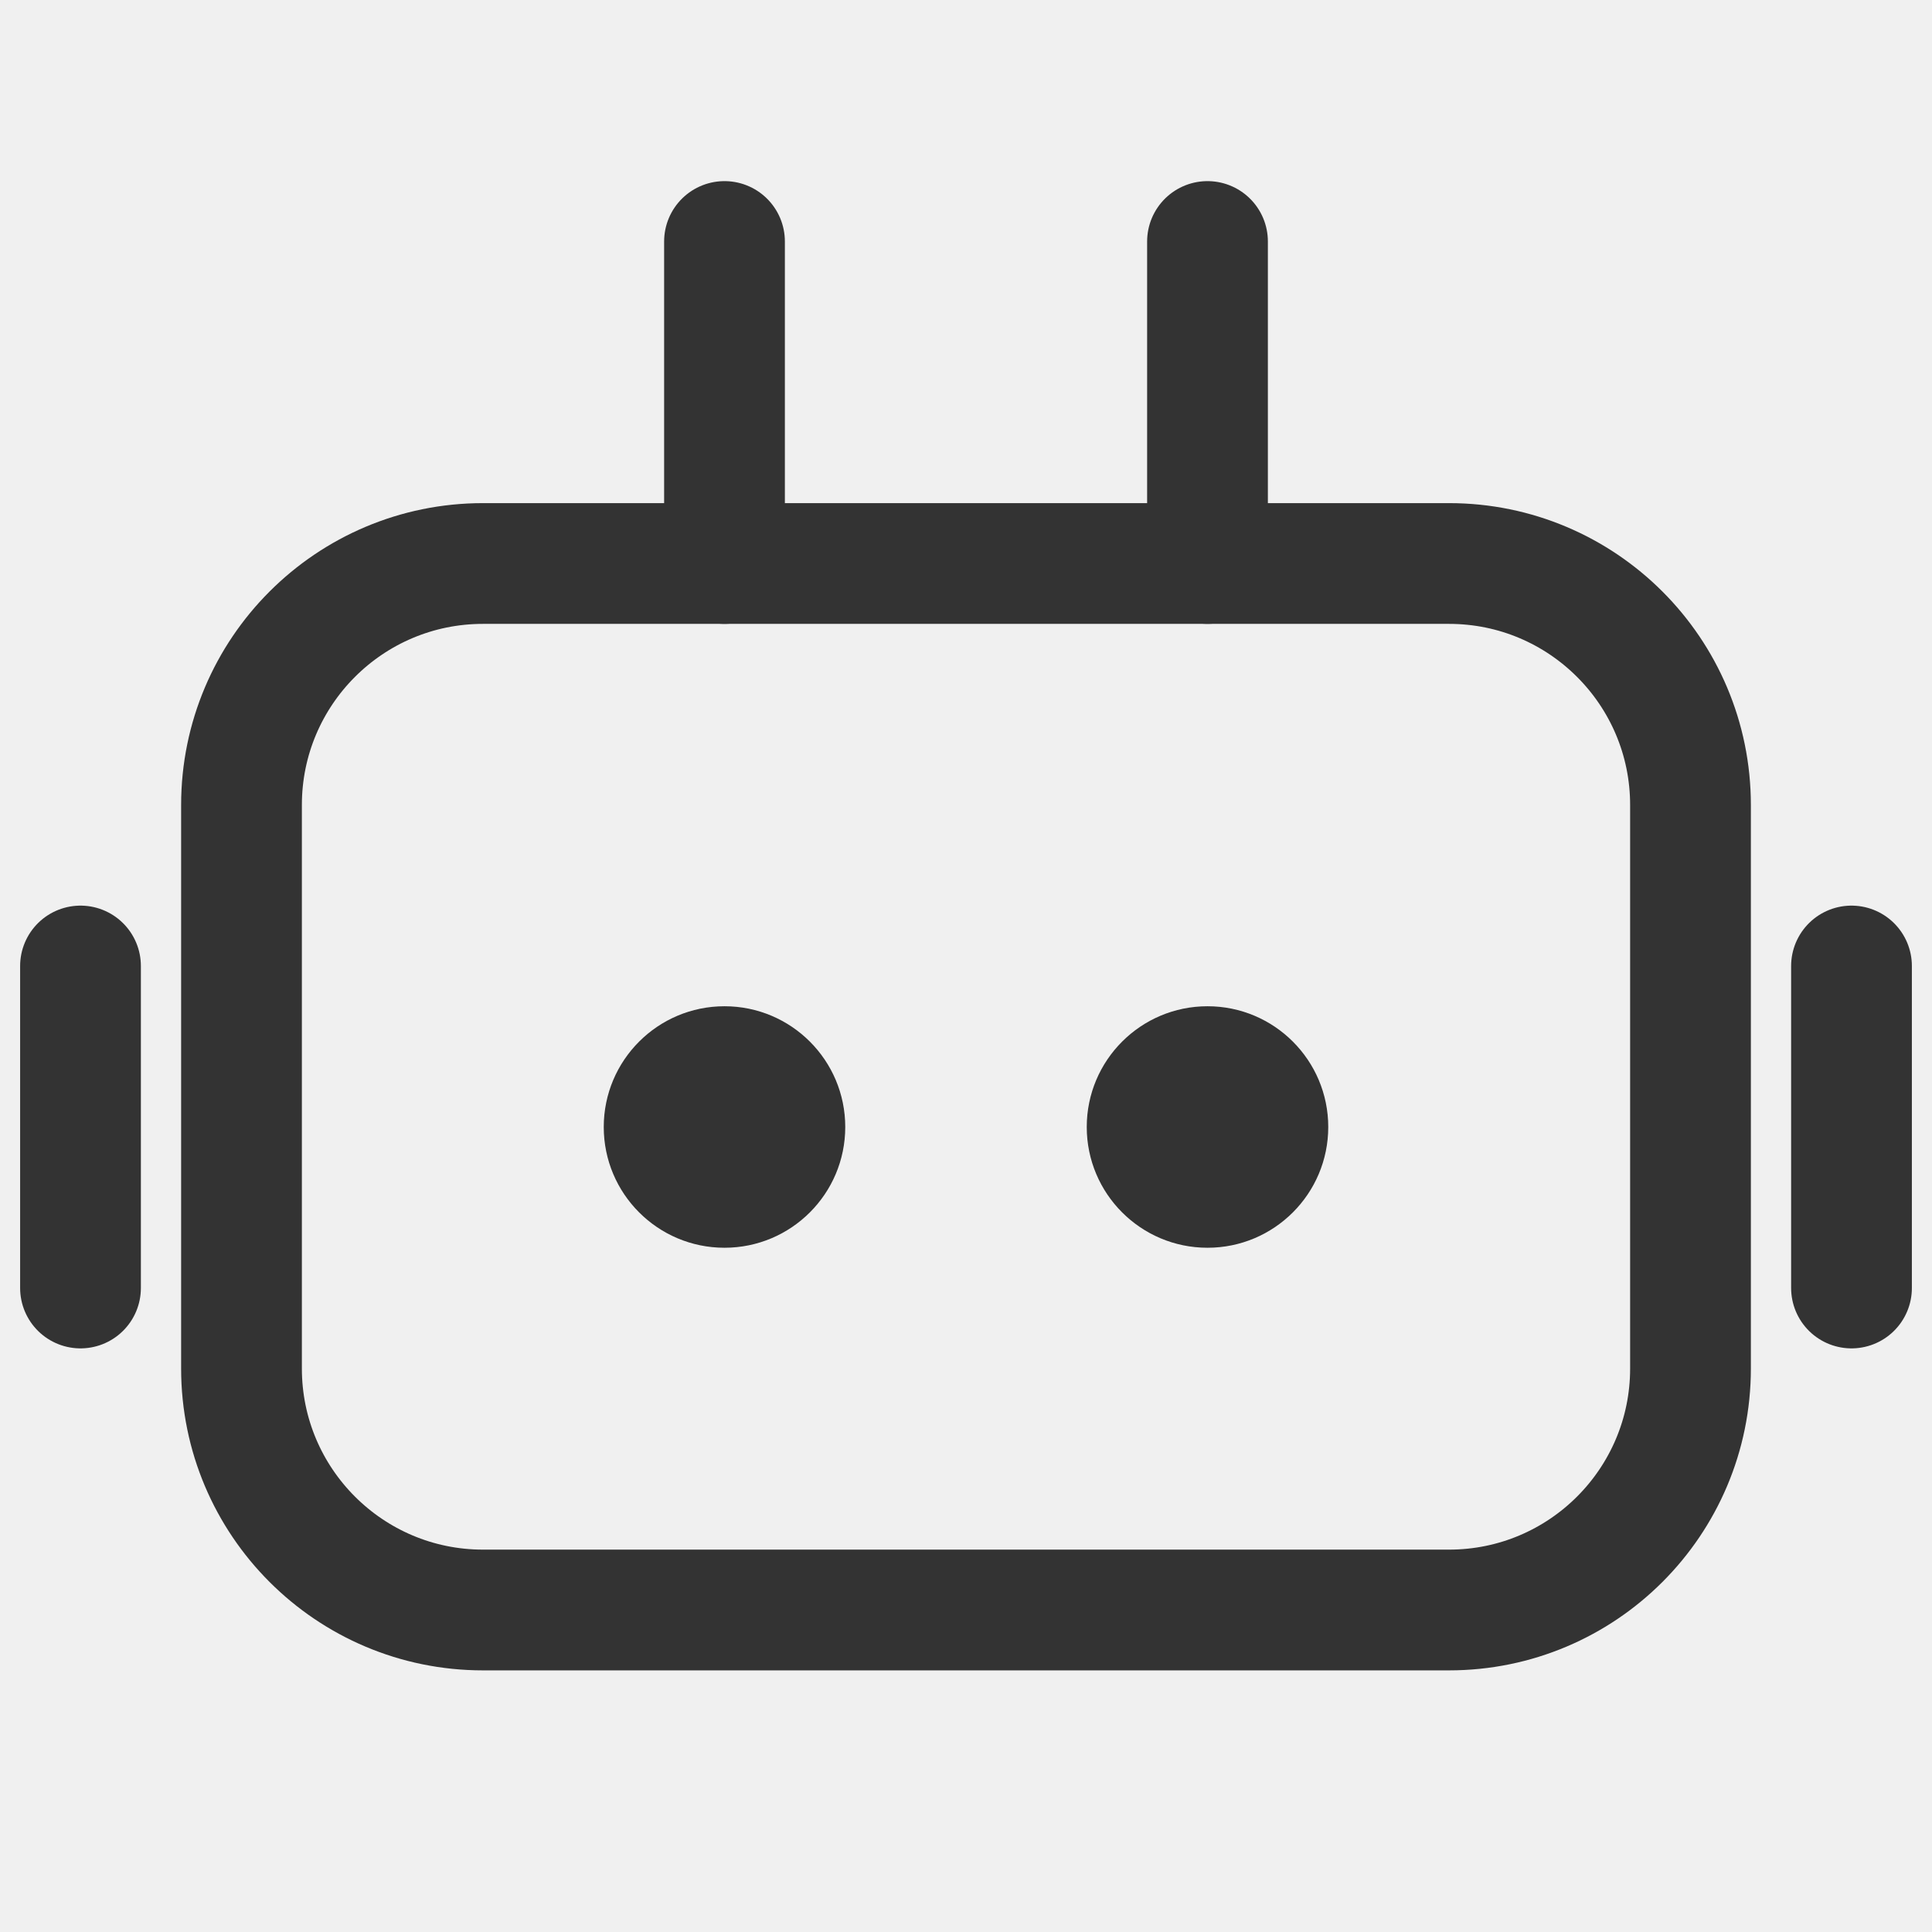
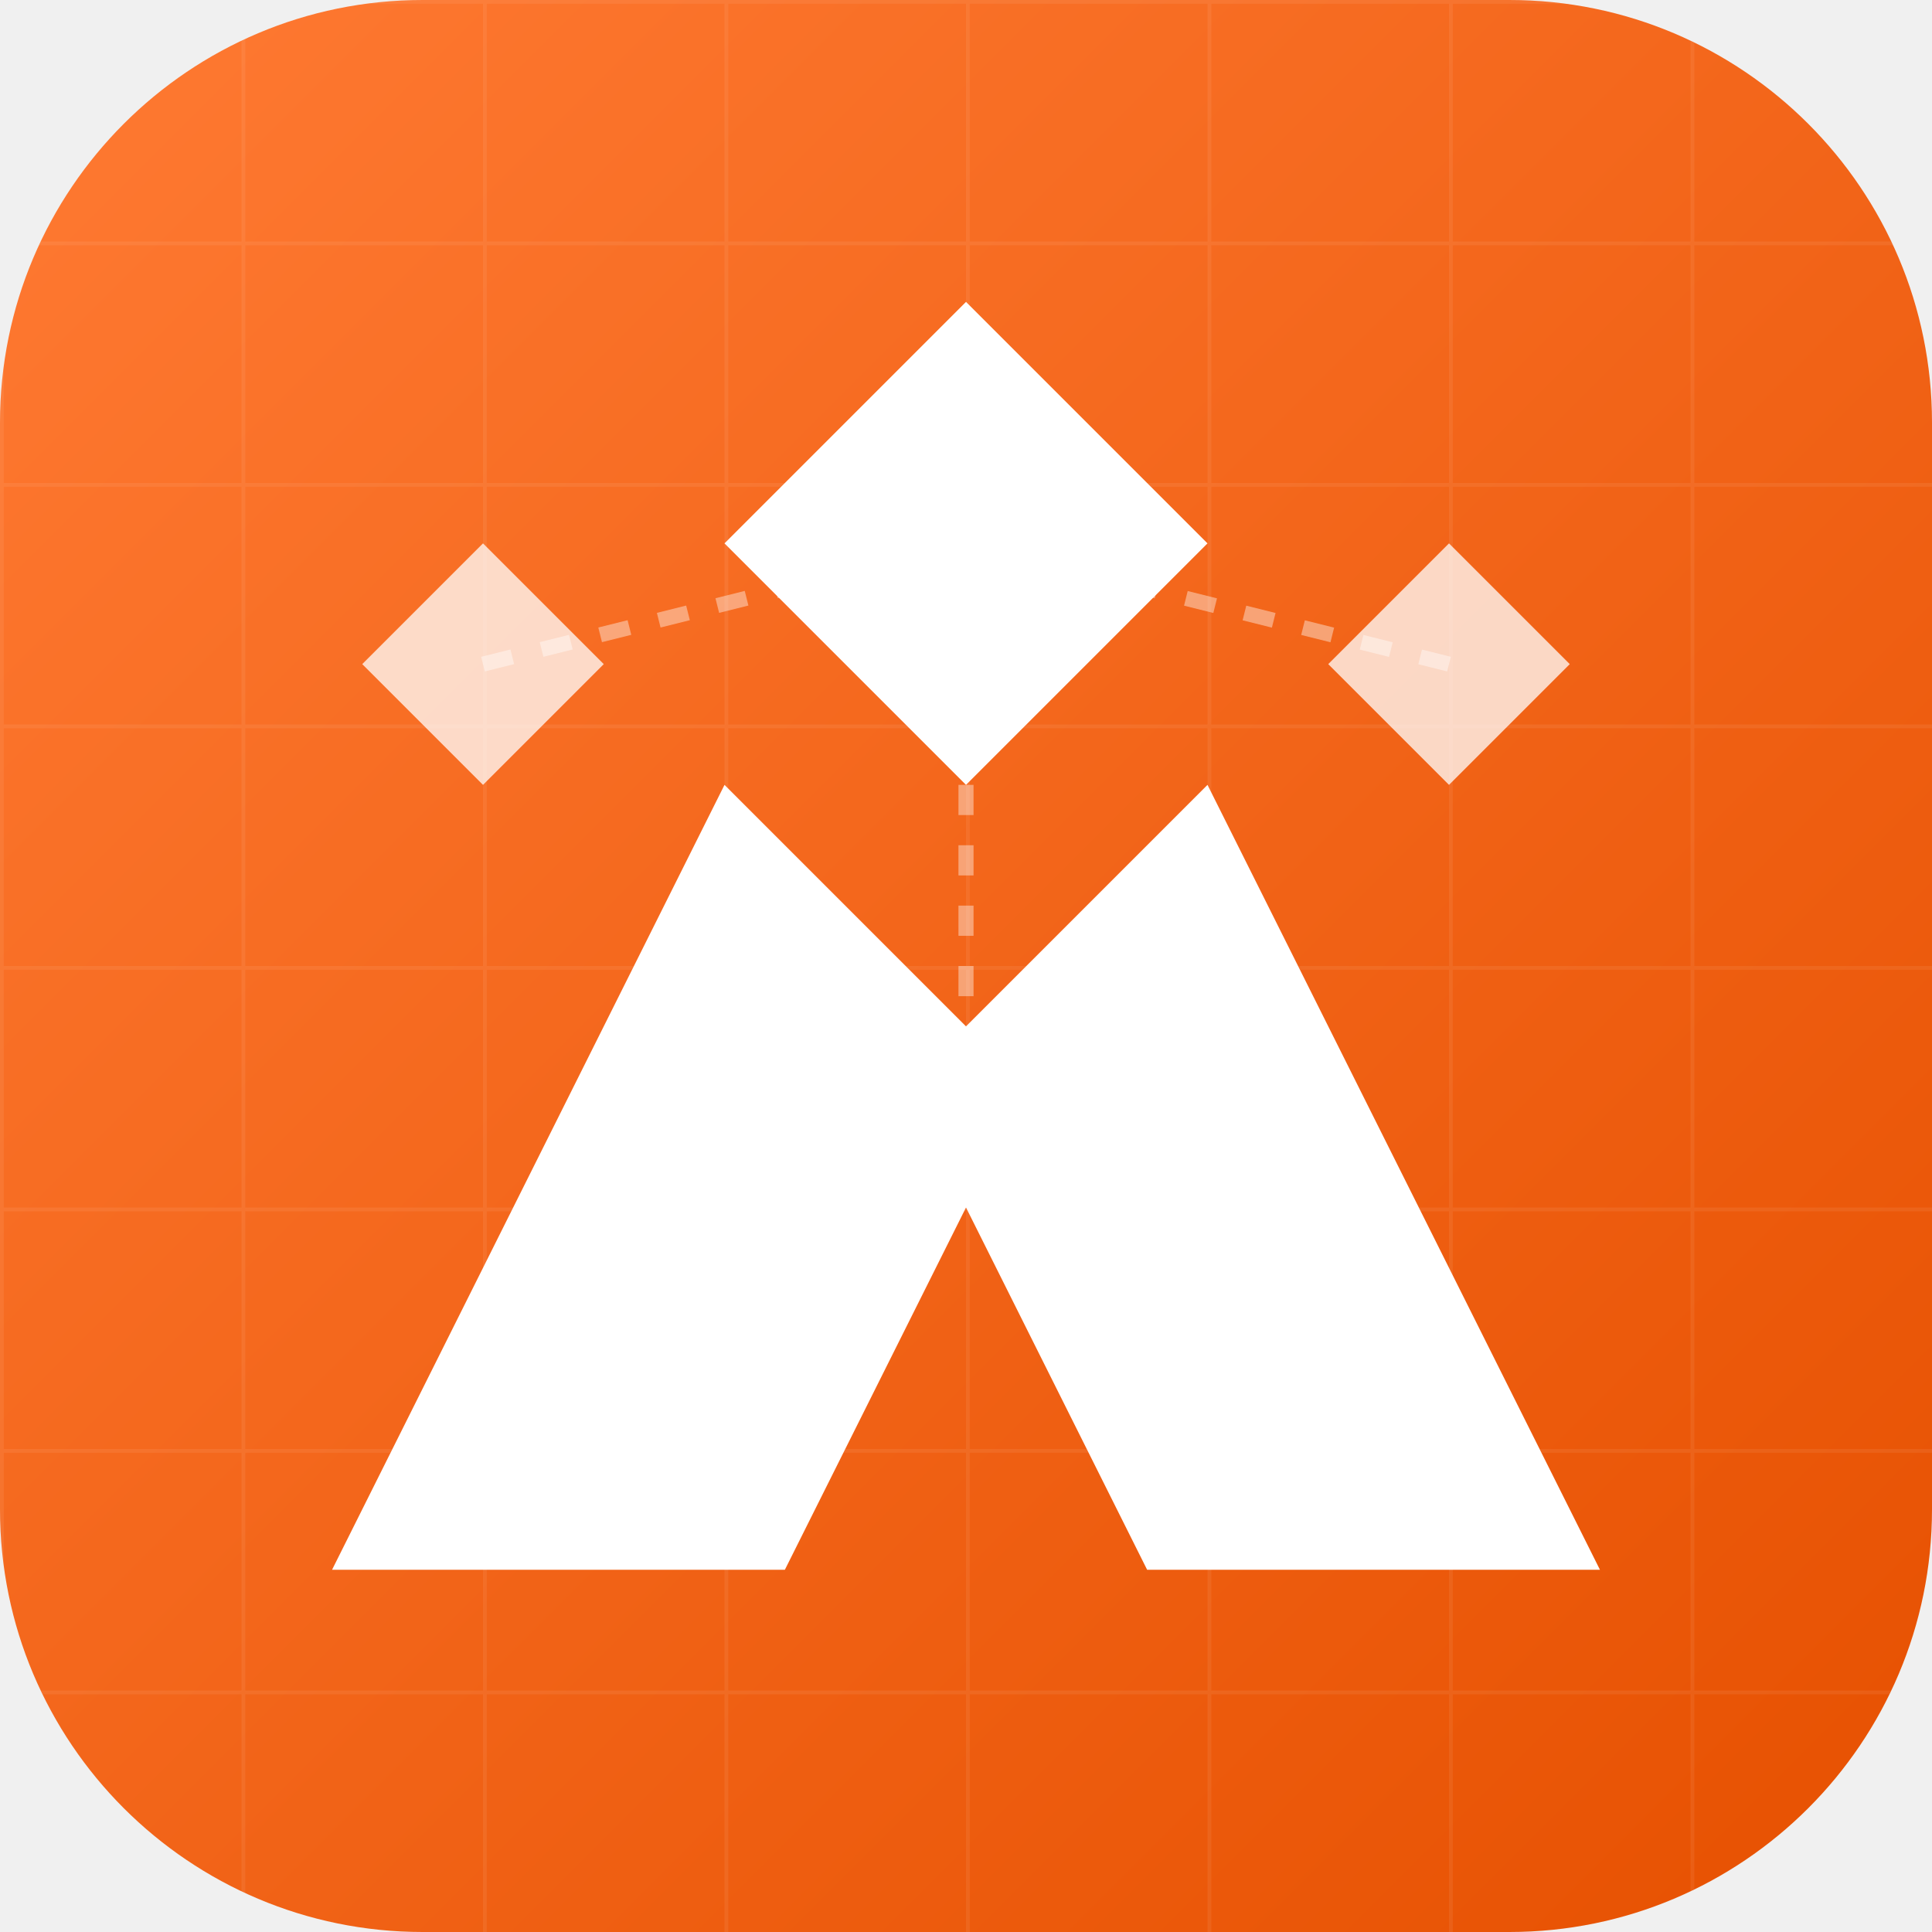
- <svg xmlns="http://www.w3.org/2000/svg" viewBox="0 0 24 24" fill="none" stroke="#333" stroke-width="1.5" stroke-linecap="round" stroke-linejoin="round">
-   <rect x="3" y="7" width="18" height="13" rx="3" />
-   <circle cx="9" cy="14" r="1.5" fill="#333" stroke="none" />
-   <circle cx="15" cy="14" r="1.5" fill="#333" stroke="none" />
-   <path d="M9 3v4M15 3v4" />
-   <path d="M1 12v4M23 12v4" />
+ <svg xmlns="http://www.w3.org/2000/svg" viewBox="0 0 256 256" width="256" height="256">
+   <defs>
+     <linearGradient id="mago-bg" x1="0" y1="0" x2="1" y2="1">
+       <stop offset="0%" stop-color="#FF7A33" />
+       <stop offset="100%" stop-color="#E65000" />
+     </linearGradient>
+     <pattern id="tech-grid" width="32" height="32" patternUnits="userSpaceOnUse">
+       <path d="M 32 0 L 0 0 0 32" fill="none" stroke="rgba(255,255,255,0.07)" stroke-width="1" />
+     </pattern>
+   </defs>
+   <rect x="0" y="0" width="256" height="256" rx="56" fill="url(#mago-bg)" />
+   <rect x="0" y="0" width="256" height="256" rx="56" fill="url(#tech-grid)" />
+   <g fill="#FFFFFF">
+     <polyline points="64,88 128,72 192,88" fill="none" stroke="rgba(255,255,255,0.4)" stroke-width="2" stroke-dasharray="4 4" />
+     <line x1="128" y1="72" x2="128" y2="136" stroke="rgba(255,255,255,0.4)" stroke-width="2" stroke-dasharray="4 4" />
+     <polygon points="64,72 80,88 64,104 48,88" opacity="0.75" />
+     <polygon points="192,72 208,88 192,104 176,88" opacity="0.75" />
+     <polygon points="128,40 160,72 128,104 96,72" />
+     <polygon points="44,208 96,104 128,136 160,104 212,208 152,208 128,160 104,208" />
+   </g>
</svg>
